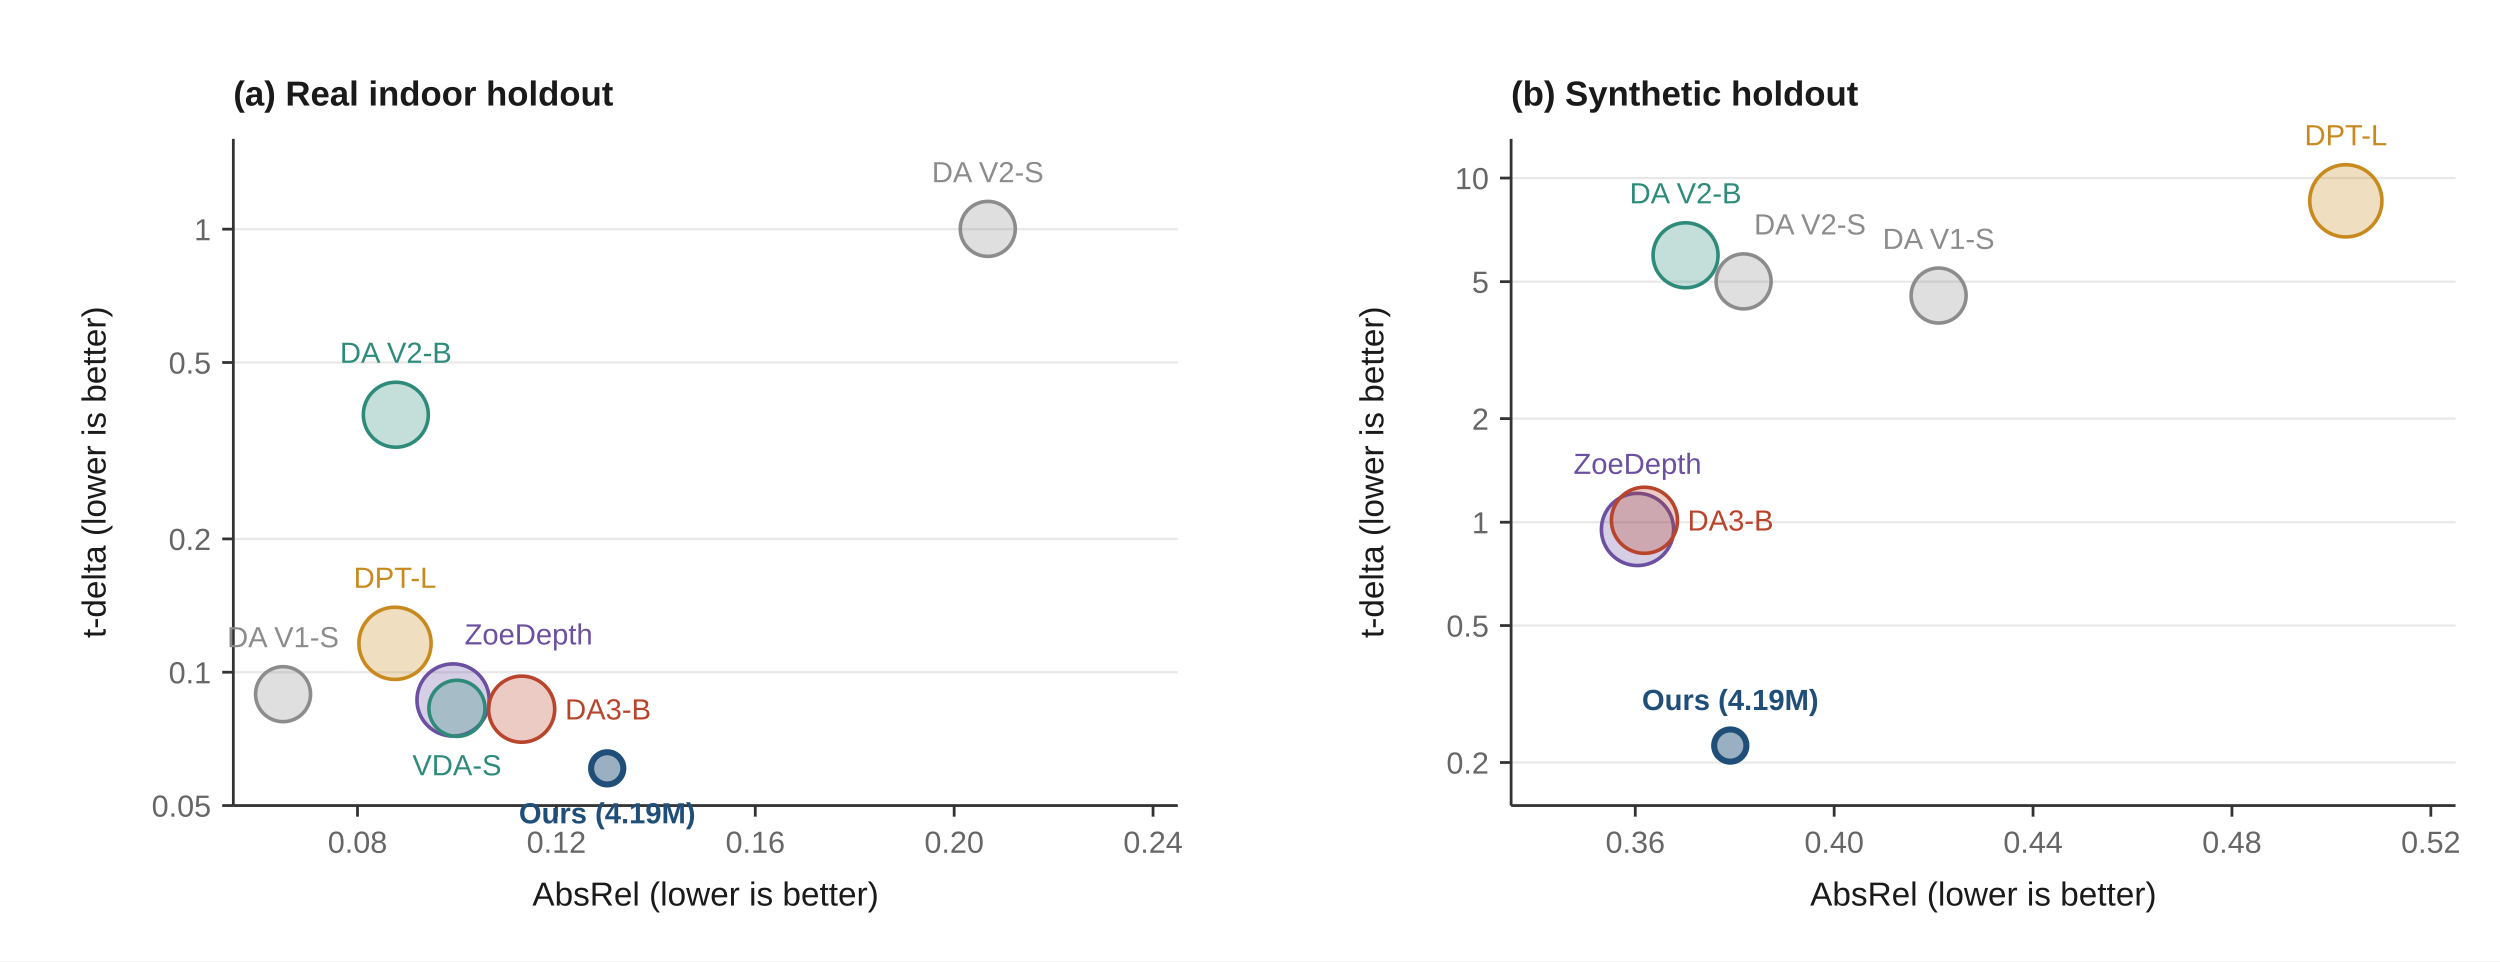
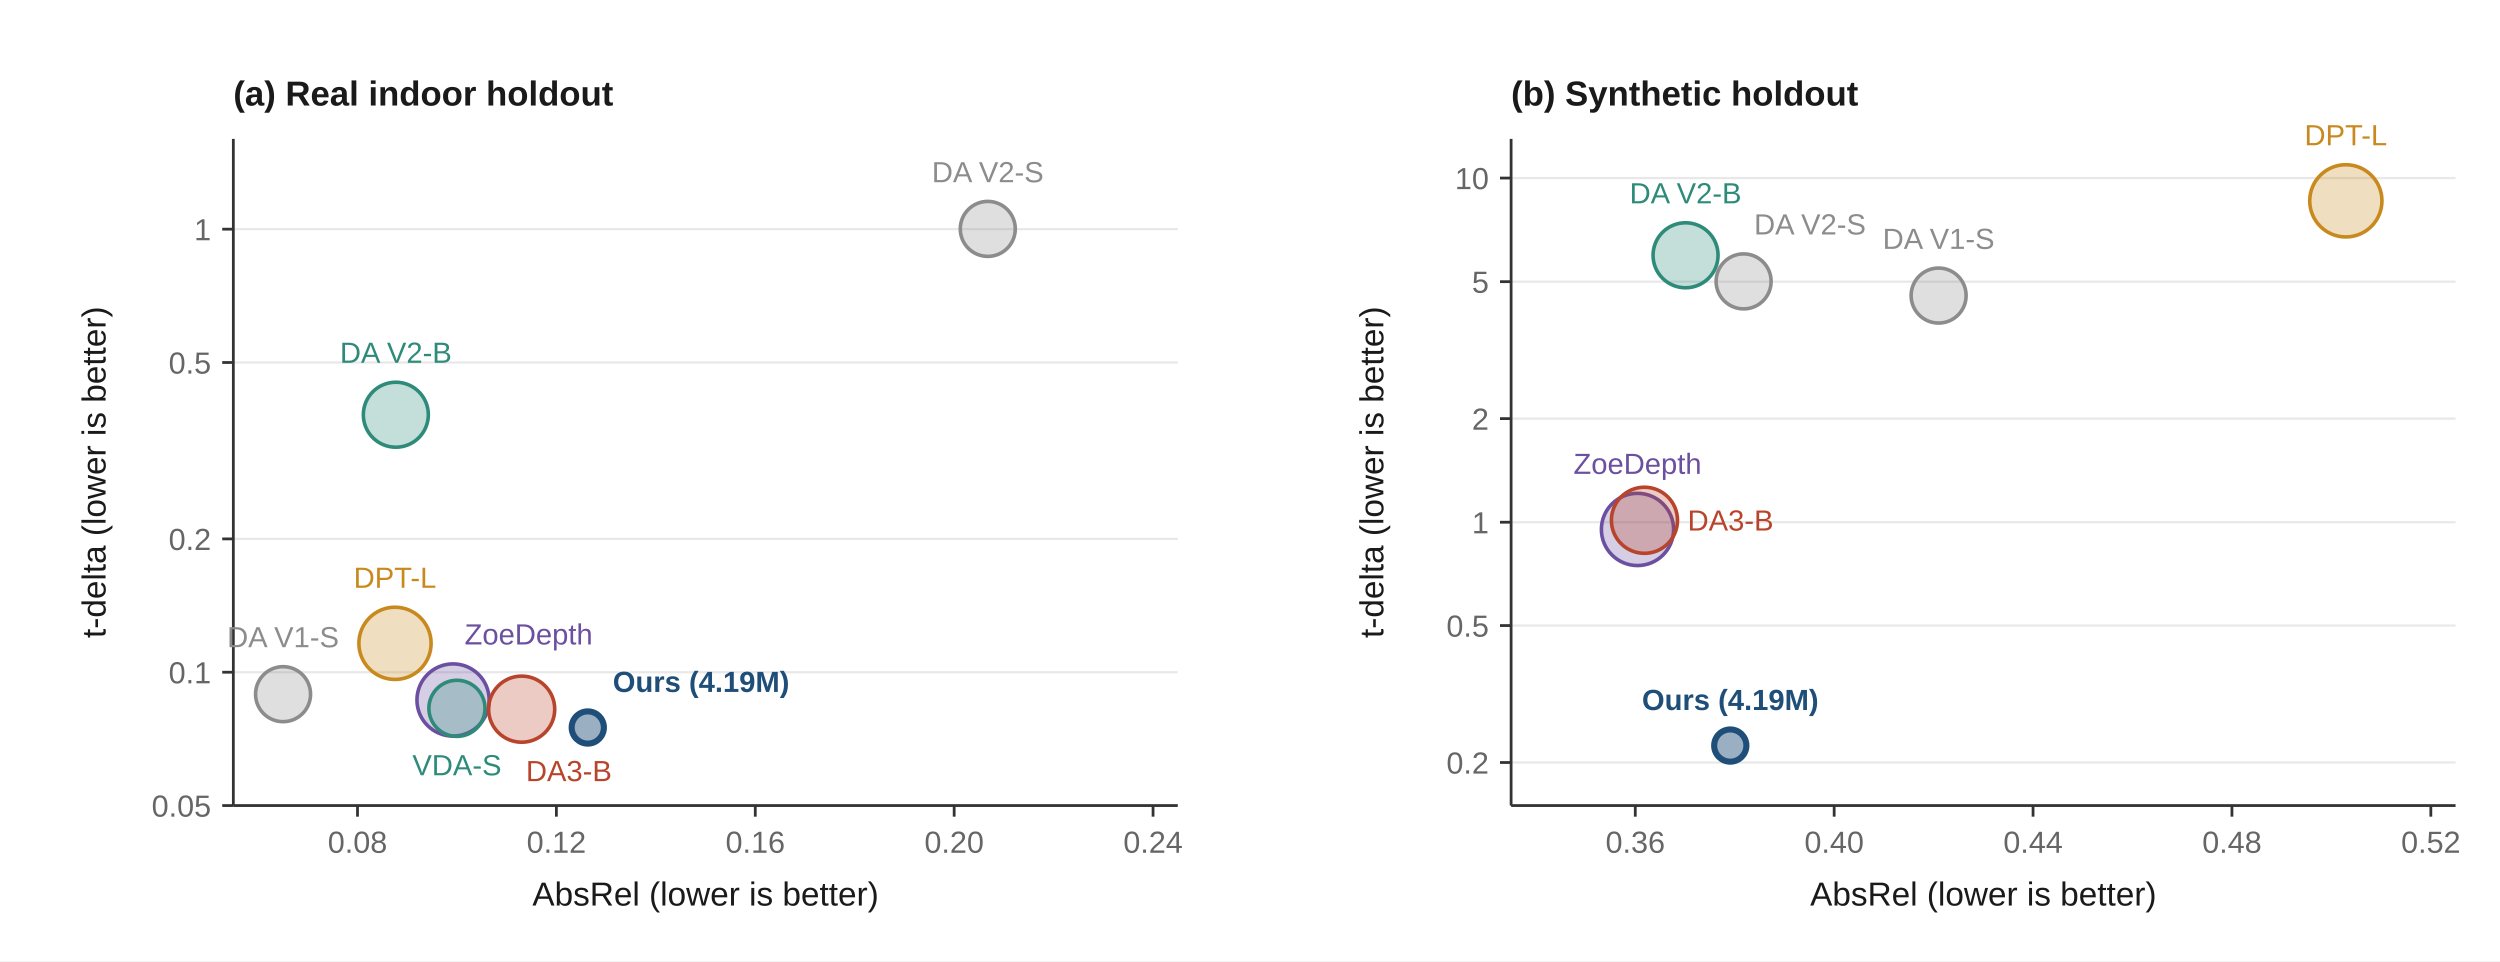
<svg xmlns="http://www.w3.org/2000/svg" viewBox="0 0 900 346" width="900" height="346" font-family="Arial, Helvetica, sans-serif">
  <rect width="900" height="346" fill="#ffffff" />
  <line x1="84" y1="290.0" x2="424" y2="290.0" stroke="#e8e8e8" stroke-width="0.8" />
  <line x1="84" y1="242.0" x2="424" y2="242.0" stroke="#e8e8e8" stroke-width="0.8" />
  <line x1="84" y1="194.0" x2="424" y2="194.0" stroke="#e8e8e8" stroke-width="0.8" />
  <line x1="84" y1="130.5" x2="424" y2="130.5" stroke="#e8e8e8" stroke-width="0.8" />
  <line x1="84" y1="82.5" x2="424" y2="82.5" stroke="#e8e8e8" stroke-width="0.8" />
  <line x1="84" y1="290" x2="424" y2="290" stroke="#333333" stroke-width="1" />
  <line x1="84" y1="50" x2="84" y2="290" stroke="#333333" stroke-width="1" />
  <line x1="128.7" y1="290" x2="128.7" y2="294" stroke="#333333" stroke-width="1" />
  <text x="128.7" y="307.0" font-size="11" fill="#666666" text-anchor="middle" font-weight="normal" font-style="normal">0.08</text>
  <line x1="200.3" y1="290" x2="200.3" y2="294" stroke="#333333" stroke-width="1" />
  <text x="200.3" y="307.0" font-size="11" fill="#666666" text-anchor="middle" font-weight="normal" font-style="normal">0.12</text>
  <line x1="271.9" y1="290" x2="271.9" y2="294" stroke="#333333" stroke-width="1" />
  <text x="271.9" y="307.0" font-size="11" fill="#666666" text-anchor="middle" font-weight="normal" font-style="normal">0.16</text>
  <line x1="343.5" y1="290" x2="343.5" y2="294" stroke="#333333" stroke-width="1" />
  <text x="343.5" y="307.0" font-size="11" fill="#666666" text-anchor="middle" font-weight="normal" font-style="normal">0.20</text>
  <line x1="415.1" y1="290" x2="415.1" y2="294" stroke="#333333" stroke-width="1" />
  <text x="415.1" y="307.0" font-size="11" fill="#666666" text-anchor="middle" font-weight="normal" font-style="normal">0.24</text>
  <line x1="80" y1="290.0" x2="84" y2="290.0" stroke="#333333" stroke-width="1" />
  <text x="76.0" y="294.0" font-size="11" fill="#666666" text-anchor="end" font-weight="normal" font-style="normal">0.05</text>
  <line x1="80" y1="242.0" x2="84" y2="242.0" stroke="#333333" stroke-width="1" />
  <text x="76.0" y="246.0" font-size="11" fill="#666666" text-anchor="end" font-weight="normal" font-style="normal">0.1</text>
  <line x1="80" y1="194.0" x2="84" y2="194.0" stroke="#333333" stroke-width="1" />
  <text x="76.0" y="198.0" font-size="11" fill="#666666" text-anchor="end" font-weight="normal" font-style="normal">0.2</text>
  <line x1="80" y1="130.5" x2="84" y2="130.5" stroke="#333333" stroke-width="1" />
  <text x="76.0" y="134.5" font-size="11" fill="#666666" text-anchor="end" font-weight="normal" font-style="normal">0.5</text>
  <line x1="80" y1="82.5" x2="84" y2="82.5" stroke="#333333" stroke-width="1" />
  <text x="76.0" y="86.5" font-size="11" fill="#666666" text-anchor="end" font-weight="normal" font-style="normal">1</text>
  <text x="254.0" y="326.0" font-size="12" fill="#1a1a1a" text-anchor="middle" font-weight="normal" font-style="normal">AbsRel  (lower is better)</text>
  <text x="38.0" y="170.0" font-size="12" fill="#1a1a1a" text-anchor="middle" font-weight="normal" font-style="normal" transform="rotate(-90 38 170.0)">t-delta  (lower is better)</text>
  <text x="84.0" y="38.0" font-size="12.5" fill="#1a1a1a" text-anchor="start" font-weight="bold" font-style="normal">(a) Real indoor holdout</text>
  <circle cx="101.9" cy="249.9" r="9.9" fill="#8c8c8c" fill-opacity="0.28" stroke="#8c8c8c" stroke-width="1.3" />
  <circle cx="142.2" cy="231.6" r="13.0" fill="#c88a1e" fill-opacity="0.28" stroke="#c88a1e" stroke-width="1.3" />
  <circle cx="142.5" cy="149.3" r="11.7" fill="#2e8b7a" fill-opacity="0.28" stroke="#2e8b7a" stroke-width="1.3" />
  <circle cx="163.1" cy="252.0" r="13.0" fill="#6b4fa0" fill-opacity="0.28" stroke="#6b4fa0" stroke-width="1.3" />
  <circle cx="164.5" cy="255.0" r="10.1" fill="#2e8b7a" fill-opacity="0.28" stroke="#2e8b7a" stroke-width="1.3" />
  <circle cx="187.8" cy="255.3" r="11.9" fill="#b8442c" fill-opacity="0.28" stroke="#b8442c" stroke-width="1.3" />
-   <circle cx="218.6" cy="276.6" r="5.8" fill="#1f4e79" fill-opacity="0.45" stroke="#1f4e79" stroke-width="2.2" />
+   <circle cx="211.6" cy="261.9" r="5.8" fill="#1f4e79" fill-opacity="0.45" stroke="#1f4e79" stroke-width="2.2" />
  <circle cx="355.6" cy="82.4" r="9.9" fill="#8c8c8c" fill-opacity="0.28" stroke="#8c8c8c" stroke-width="1.3" />
  <text x="101.9" y="233.0" font-size="10.5" fill="#8c8c8c" text-anchor="middle" font-weight="normal" font-style="normal">DA V1-S</text>
  <text x="142.2" y="211.6" font-size="10.5" fill="#c88a1e" text-anchor="middle" font-weight="normal" font-style="normal">DPT-L</text>
  <text x="142.5" y="130.6" font-size="10.5" fill="#2e8b7a" text-anchor="middle" font-weight="normal" font-style="normal">DA V2-B</text>
  <text x="190.3" y="232.0" font-size="10.5" fill="#6b4fa0" text-anchor="middle" font-weight="normal" font-style="normal">ZoeDepth</text>
  <text x="164.5" y="279.1" font-size="10.5" fill="#2e8b7a" text-anchor="middle" font-weight="normal" font-style="normal">VDA-S</text>
-   <text x="218.9" y="259.0" font-size="10.5" fill="#b8442c" text-anchor="middle" font-weight="normal" font-style="normal">DA3-B</text>
-   <text x="218.6" y="296.4" font-size="10.5" fill="#1f4e79" text-anchor="middle" font-weight="bold" font-style="normal">Ours (4.19M)</text>
+   <text x="204.8" y="281.2" font-size="10.5" fill="#b8442c" text-anchor="middle" font-weight="normal" font-style="normal">DA3-B</text>
+   <text x="252.4" y="249.1" font-size="10.5" fill="#1f4e79" text-anchor="middle" font-weight="bold" font-style="normal">Ours (4.19M)</text>
  <text x="355.6" y="65.6" font-size="10.5" fill="#8c8c8c" text-anchor="middle" font-weight="normal" font-style="normal">DA V2-S</text>
  <line x1="544" y1="274.5" x2="884" y2="274.5" stroke="#e8e8e8" stroke-width="0.8" />
  <line x1="544" y1="225.2" x2="884" y2="225.2" stroke="#e8e8e8" stroke-width="0.8" />
  <line x1="544" y1="188.0" x2="884" y2="188.0" stroke="#e8e8e8" stroke-width="0.8" />
  <line x1="544" y1="150.7" x2="884" y2="150.7" stroke="#e8e8e8" stroke-width="0.8" />
  <line x1="544" y1="101.4" x2="884" y2="101.4" stroke="#e8e8e8" stroke-width="0.8" />
  <line x1="544" y1="64.1" x2="884" y2="64.1" stroke="#e8e8e8" stroke-width="0.8" />
  <line x1="544" y1="290" x2="884" y2="290" stroke="#333333" stroke-width="1" />
  <line x1="544" y1="50" x2="544" y2="290" stroke="#333333" stroke-width="1" />
  <line x1="588.7" y1="290" x2="588.7" y2="294" stroke="#333333" stroke-width="1" />
  <text x="588.7" y="307.0" font-size="11" fill="#666666" text-anchor="middle" font-weight="normal" font-style="normal">0.36</text>
  <line x1="660.3" y1="290" x2="660.3" y2="294" stroke="#333333" stroke-width="1" />
  <text x="660.3" y="307.0" font-size="11" fill="#666666" text-anchor="middle" font-weight="normal" font-style="normal">0.40</text>
  <line x1="731.9" y1="290" x2="731.9" y2="294" stroke="#333333" stroke-width="1" />
  <text x="731.9" y="307.0" font-size="11" fill="#666666" text-anchor="middle" font-weight="normal" font-style="normal">0.44</text>
  <line x1="803.5" y1="290" x2="803.5" y2="294" stroke="#333333" stroke-width="1" />
  <text x="803.5" y="307.0" font-size="11" fill="#666666" text-anchor="middle" font-weight="normal" font-style="normal">0.48</text>
  <line x1="875.1" y1="290" x2="875.1" y2="294" stroke="#333333" stroke-width="1" />
  <text x="875.1" y="307.0" font-size="11" fill="#666666" text-anchor="middle" font-weight="normal" font-style="normal">0.52</text>
  <line x1="540" y1="274.5" x2="544" y2="274.5" stroke="#333333" stroke-width="1" />
  <text x="536.0" y="278.5" font-size="11" fill="#666666" text-anchor="end" font-weight="normal" font-style="normal">0.2</text>
  <line x1="540" y1="225.2" x2="544" y2="225.2" stroke="#333333" stroke-width="1" />
  <text x="536.0" y="229.2" font-size="11" fill="#666666" text-anchor="end" font-weight="normal" font-style="normal">0.5</text>
  <line x1="540" y1="188.0" x2="544" y2="188.0" stroke="#333333" stroke-width="1" />
  <text x="536.0" y="192.0" font-size="11" fill="#666666" text-anchor="end" font-weight="normal" font-style="normal">1</text>
  <line x1="540" y1="150.7" x2="544" y2="150.7" stroke="#333333" stroke-width="1" />
  <text x="536.0" y="154.7" font-size="11" fill="#666666" text-anchor="end" font-weight="normal" font-style="normal">2</text>
  <line x1="540" y1="101.4" x2="544" y2="101.4" stroke="#333333" stroke-width="1" />
  <text x="536.0" y="105.4" font-size="11" fill="#666666" text-anchor="end" font-weight="normal" font-style="normal">5</text>
  <line x1="540" y1="64.1" x2="544" y2="64.1" stroke="#333333" stroke-width="1" />
  <text x="536.0" y="68.1" font-size="11" fill="#666666" text-anchor="end" font-weight="normal" font-style="normal">10</text>
  <text x="714.0" y="326.0" font-size="12" fill="#1a1a1a" text-anchor="middle" font-weight="normal" font-style="normal">AbsRel  (lower is better)</text>
  <text x="498.0" y="170.0" font-size="12" fill="#1a1a1a" text-anchor="middle" font-weight="normal" font-style="normal" transform="rotate(-90 498 170.0)">t-delta  (lower is better)</text>
  <text x="544.0" y="38.0" font-size="12.5" fill="#1a1a1a" text-anchor="start" font-weight="bold" font-style="normal">(b) Synthetic holdout</text>
  <circle cx="589.5" cy="190.6" r="13.0" fill="#6b4fa0" fill-opacity="0.28" stroke="#6b4fa0" stroke-width="1.3" />
  <circle cx="592.0" cy="187.3" r="11.9" fill="#b8442c" fill-opacity="0.28" stroke="#b8442c" stroke-width="1.3" />
  <circle cx="606.8" cy="91.9" r="11.7" fill="#2e8b7a" fill-opacity="0.28" stroke="#2e8b7a" stroke-width="1.3" />
  <circle cx="622.9" cy="268.4" r="5.8" fill="#1f4e79" fill-opacity="0.45" stroke="#1f4e79" stroke-width="2.2" />
  <circle cx="627.7" cy="101.3" r="9.9" fill="#8c8c8c" fill-opacity="0.28" stroke="#8c8c8c" stroke-width="1.3" />
  <circle cx="697.9" cy="106.4" r="9.9" fill="#8c8c8c" fill-opacity="0.28" stroke="#8c8c8c" stroke-width="1.3" />
  <circle cx="844.5" cy="72.3" r="13.0" fill="#c88a1e" fill-opacity="0.28" stroke="#c88a1e" stroke-width="1.3" />
  <text x="589.5" y="170.6" font-size="10.5" fill="#6b4fa0" text-anchor="middle" font-weight="normal" font-style="normal">ZoeDepth</text>
  <text x="623.0" y="191.0" font-size="10.5" fill="#b8442c" text-anchor="middle" font-weight="normal" font-style="normal">DA3-B</text>
  <text x="606.8" y="73.2" font-size="10.5" fill="#2e8b7a" text-anchor="middle" font-weight="normal" font-style="normal">DA V2-B</text>
  <text x="622.9" y="255.6" font-size="10.5" fill="#1f4e79" text-anchor="middle" font-weight="bold" font-style="normal">Ours (4.19M)</text>
  <text x="651.6" y="84.4" font-size="10.5" fill="#8c8c8c" text-anchor="middle" font-weight="normal" font-style="normal">DA V2-S</text>
  <text x="697.9" y="89.6" font-size="10.5" fill="#8c8c8c" text-anchor="middle" font-weight="normal" font-style="normal">DA V1-S</text>
  <text x="844.5" y="52.3" font-size="10.5" fill="#c88a1e" text-anchor="middle" font-weight="normal" font-style="normal">DPT-L</text>
</svg>
